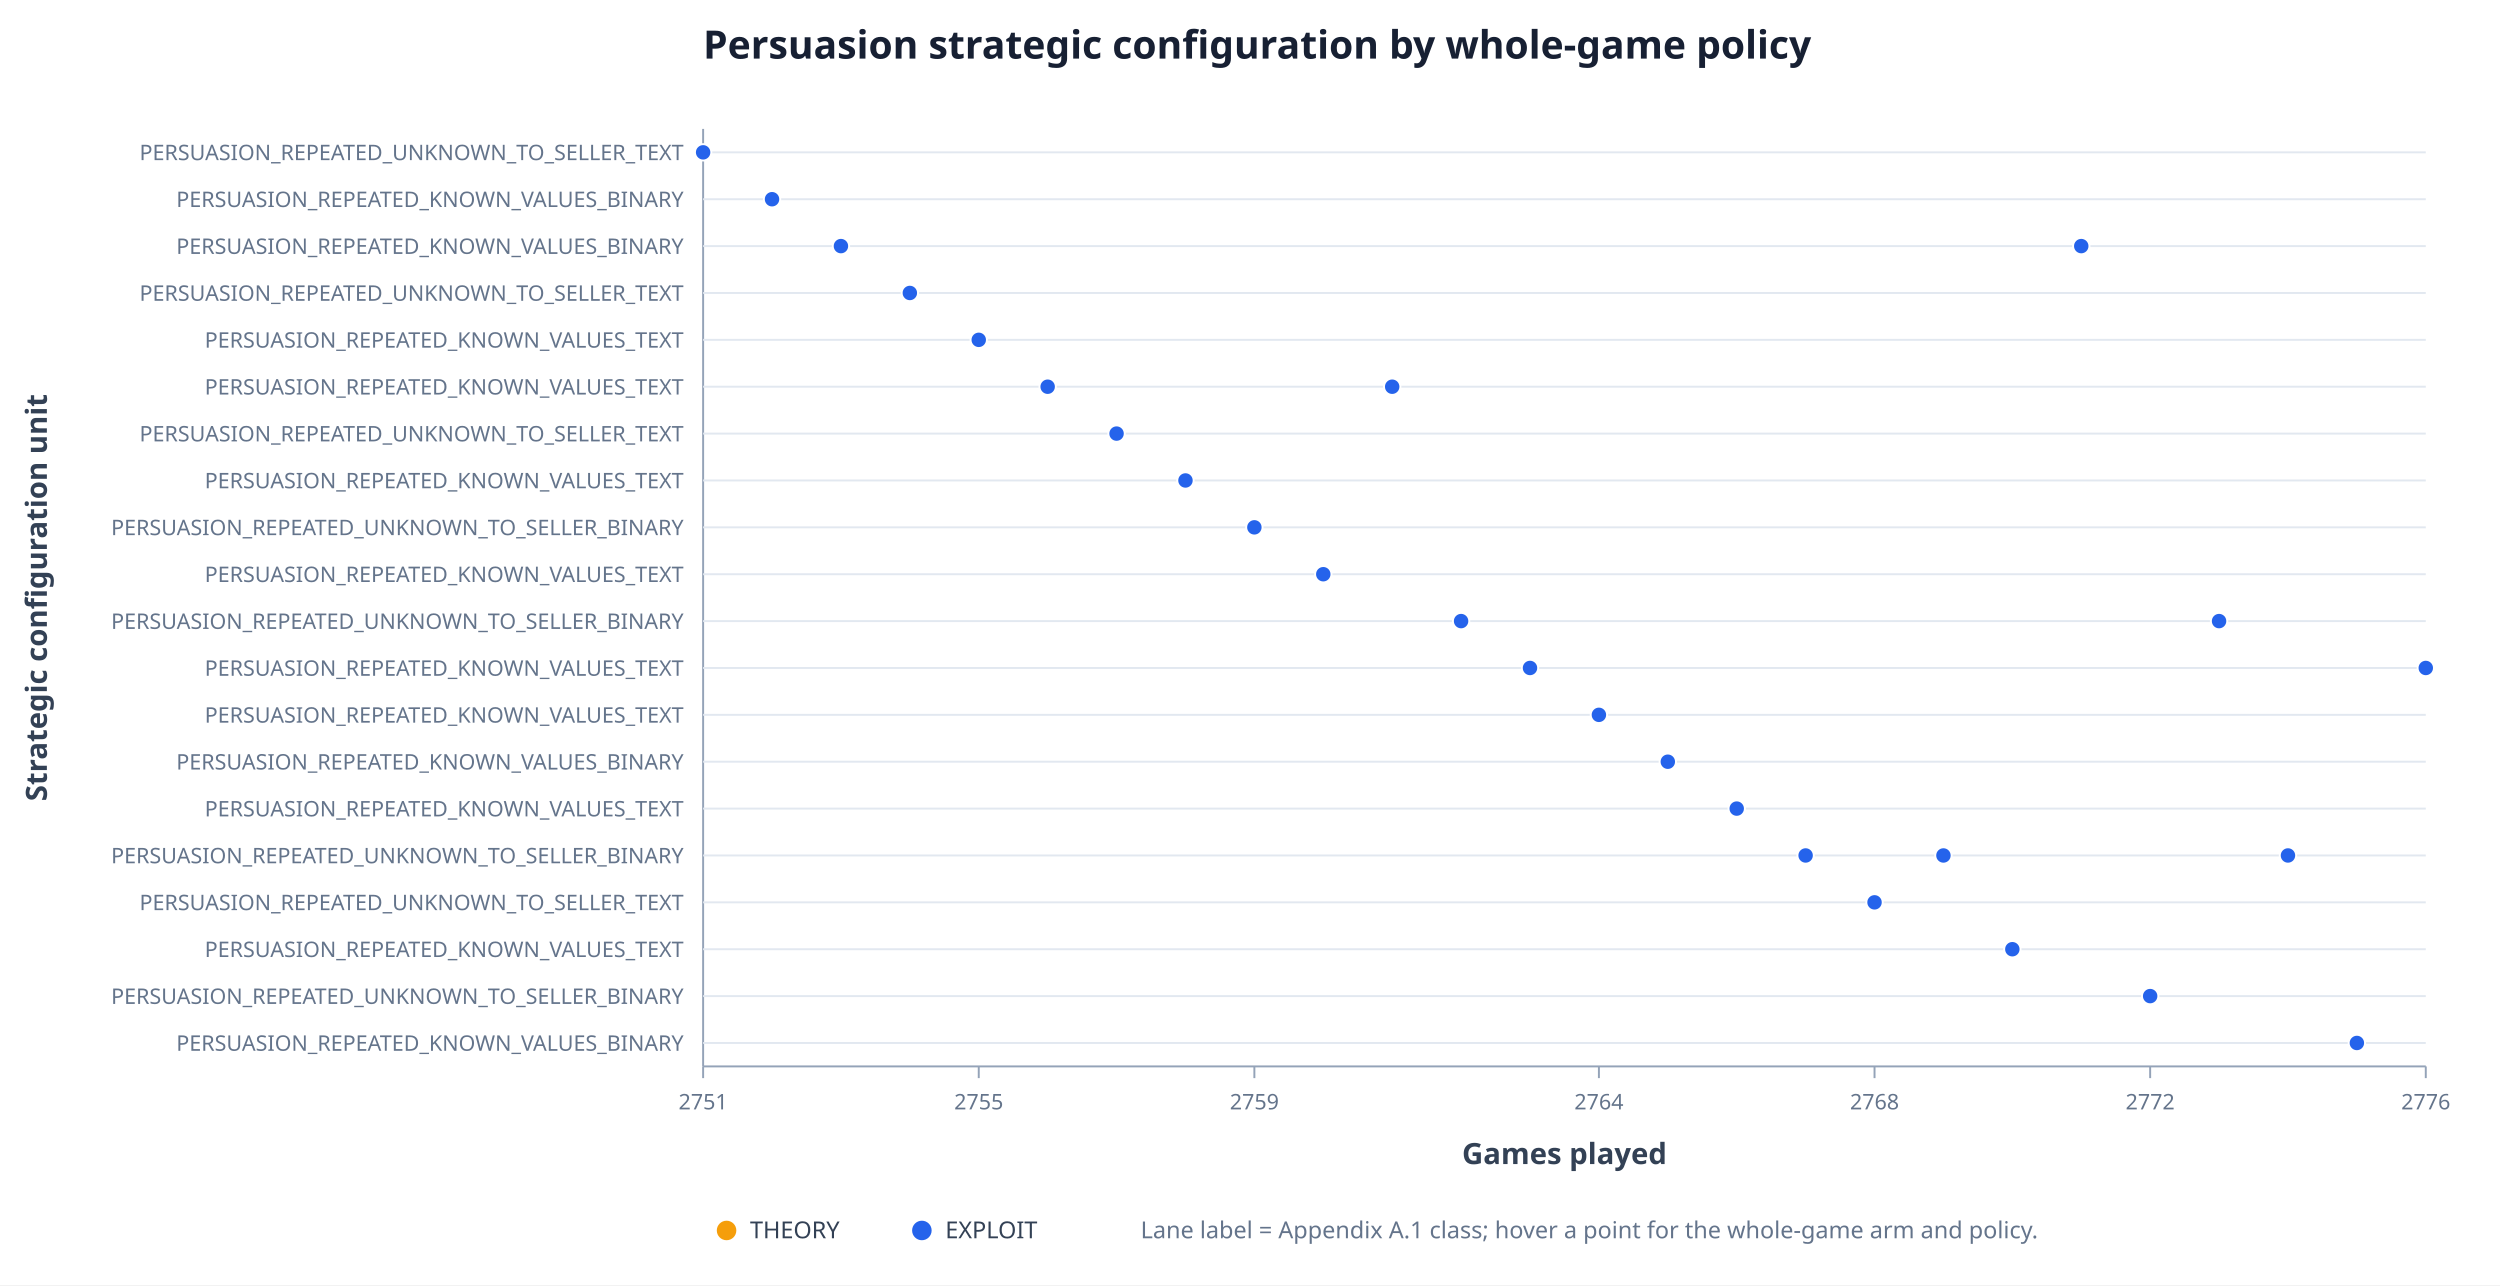
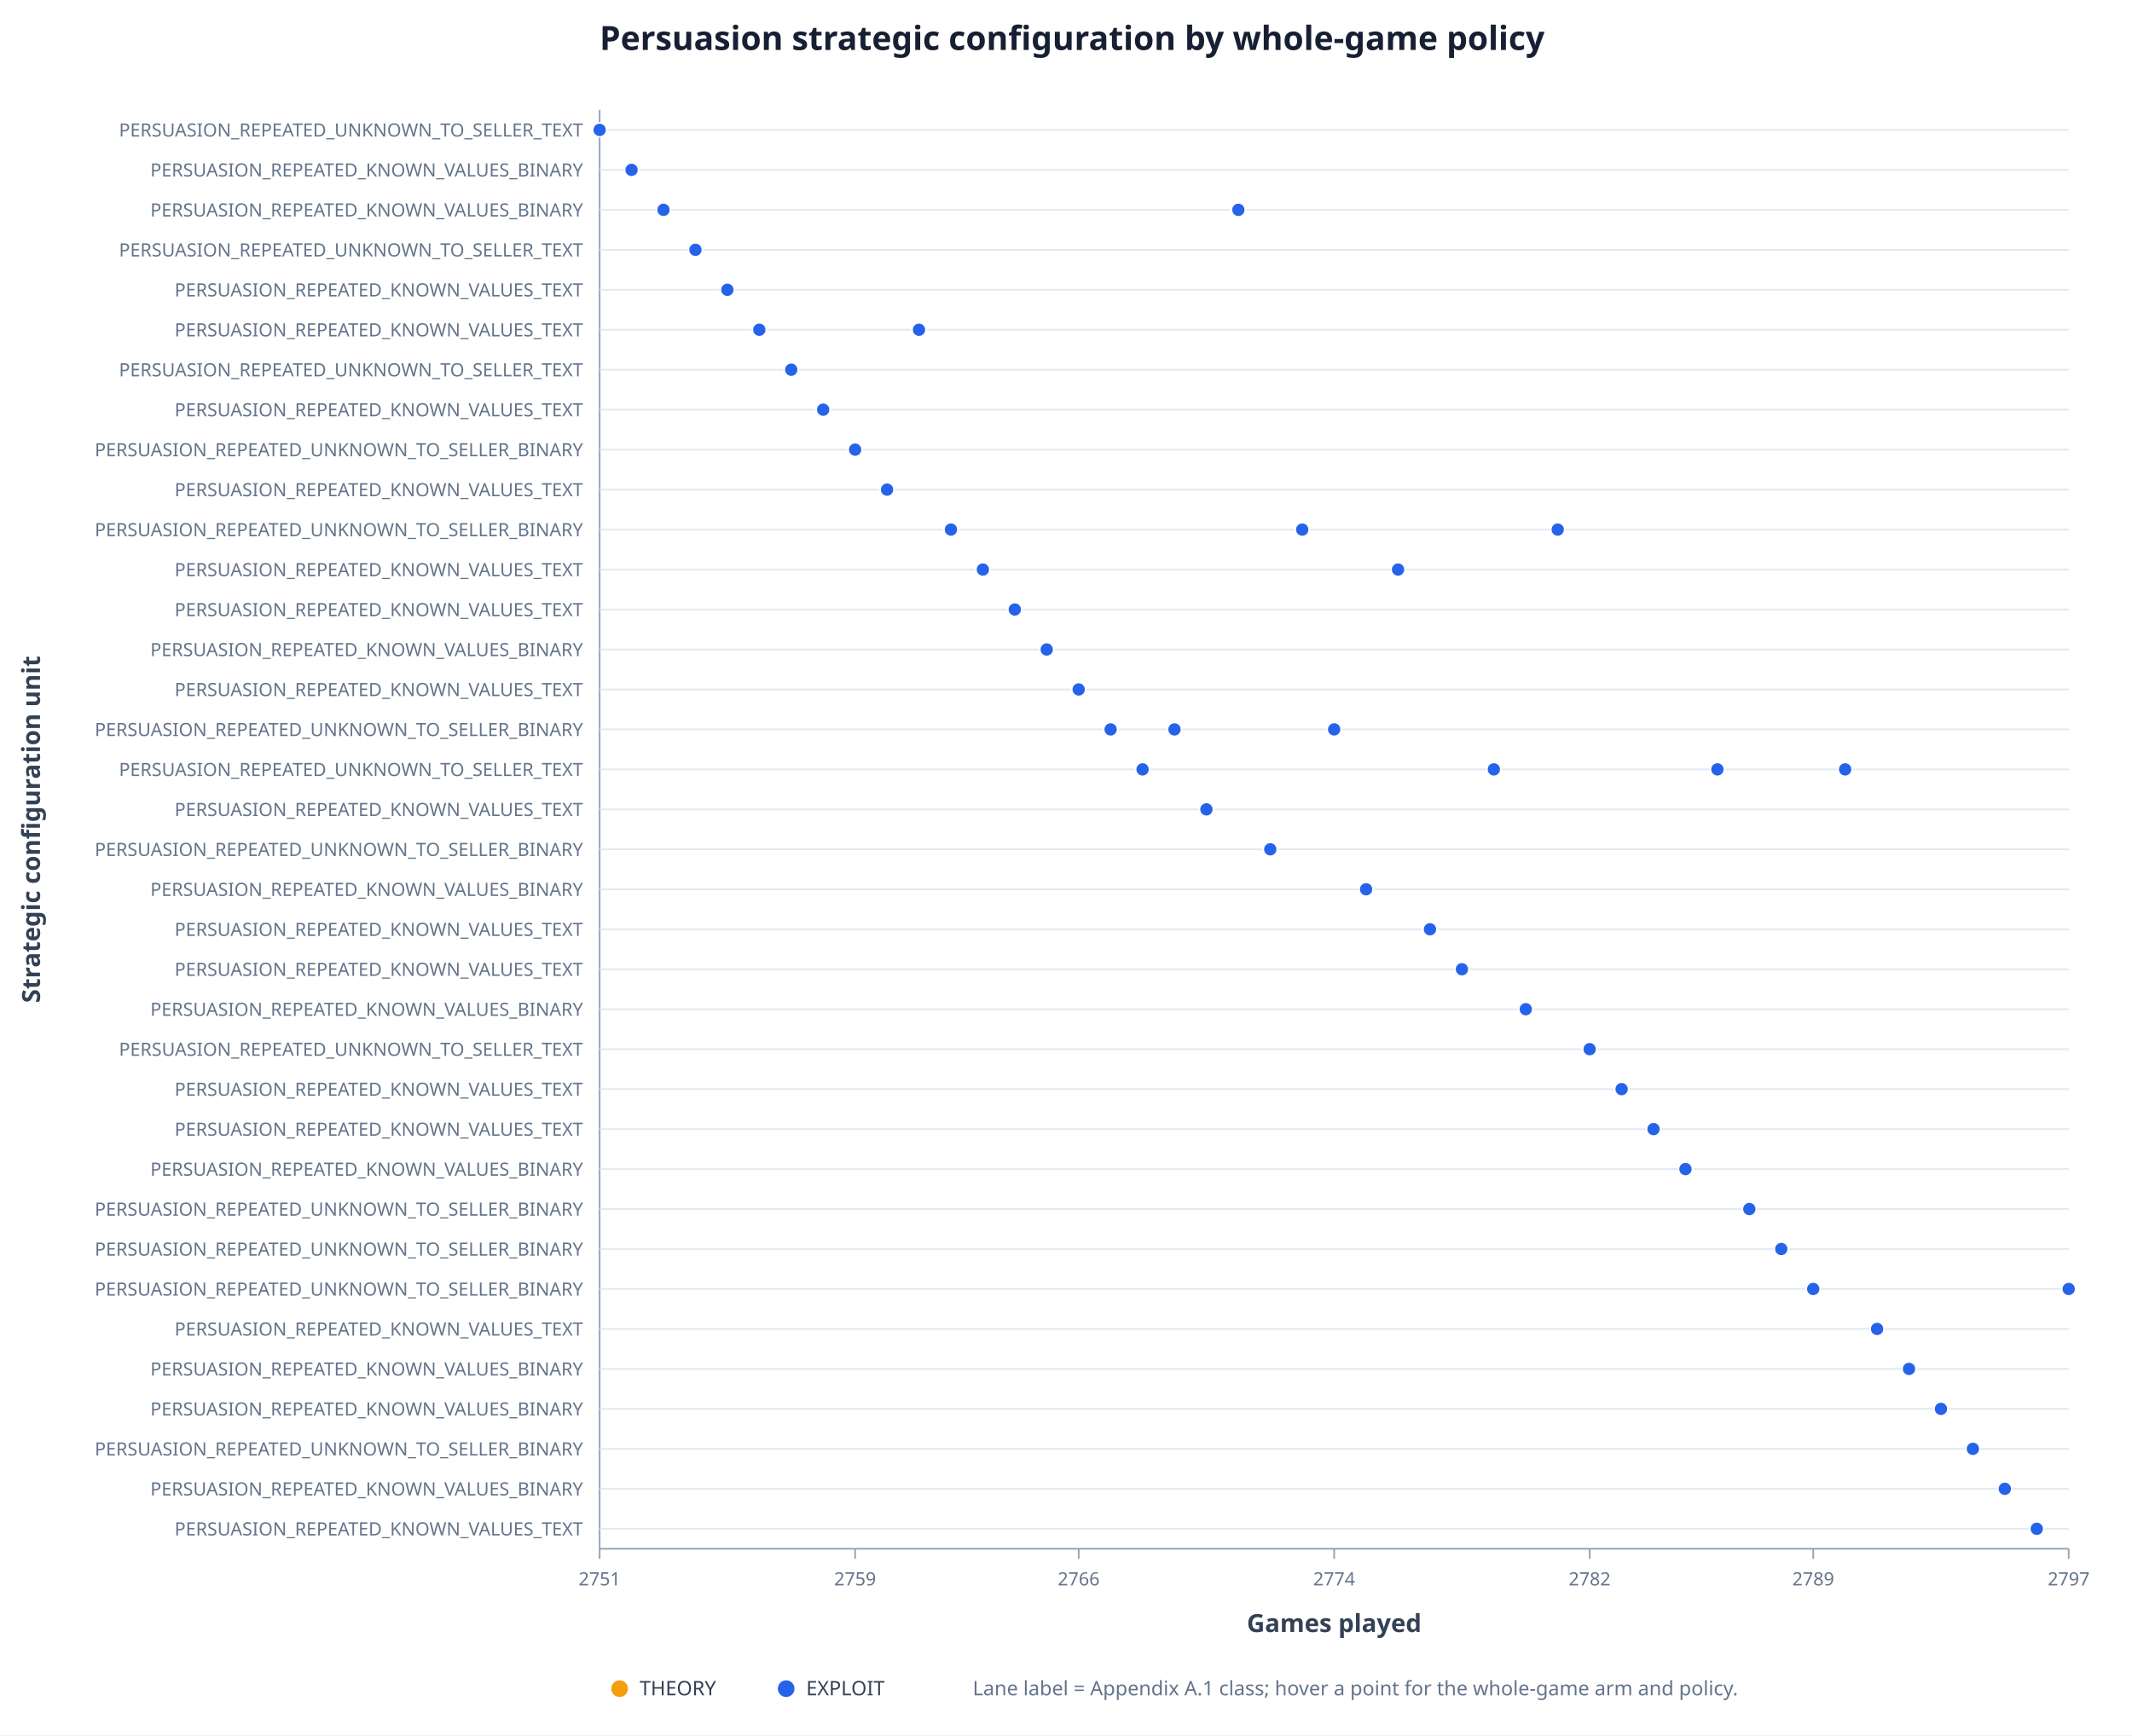
- <svg xmlns="http://www.w3.org/2000/svg" width="1280" height="658" viewBox="0 0 1280 658" role="img">
-   <rect width="1280" height="658" fill="white" />
+ <svg xmlns="http://www.w3.org/2000/svg" width="1280" height="1042" viewBox="0 0 1280 1042" role="img">
+   <rect width="1280" height="1042" fill="white" />
  <text x="360.0" y="30" font-family="system-ui,sans-serif" font-size="20" font-weight="700" fill="#172033">Persuasion strategic configuration by whole-game policy</text>
-   <line x1="360.0" y1="546.0" x2="1242.0" y2="546.0" stroke="#94a3b8" />
-   <line x1="360.0" y1="66.0" x2="360.0" y2="546.0" stroke="#94a3b8" />
-   <text x="801.0" y="596" text-anchor="middle" font-family="system-ui,sans-serif" font-size="15" font-weight="650" fill="#334155">Games played</text>
-   <text x="24" y="306.0" transform="rotate(-90 24 306.0)" text-anchor="middle" font-family="system-ui,sans-serif" font-size="15" font-weight="650" fill="#334155">Strategic configuration unit</text>
+   <line x1="360.0" y1="930.0" x2="1242.0" y2="930.0" stroke="#94a3b8" />
+   <line x1="360.0" y1="66.0" x2="360.0" y2="930.0" stroke="#94a3b8" />
+   <text x="801.0" y="980" text-anchor="middle" font-family="system-ui,sans-serif" font-size="15" font-weight="650" fill="#334155">Games played</text>
+   <text x="24" y="498.0" transform="rotate(-90 24 498.0)" text-anchor="middle" font-family="system-ui,sans-serif" font-size="15" font-weight="650" fill="#334155">Strategic configuration unit</text>
  <line x1="360.0" y1="78.00" x2="1242.0" y2="78.00" stroke="#e2e8f0" />
  <text x="350.0" y="82.00" text-anchor="end" font-family="system-ui,sans-serif" font-size="11" fill="#64748b">PERSUASION_REPEATED_UNKNOWN_TO_SELLER_TEXT</text>
  <line x1="360.0" y1="102.00" x2="1242.0" y2="102.00" stroke="#e2e8f0" />
  <text x="350.0" y="106.00" text-anchor="end" font-family="system-ui,sans-serif" font-size="11" fill="#64748b">PERSUASION_REPEATED_KNOWN_VALUES_BINARY</text>
  <line x1="360.0" y1="126.00" x2="1242.0" y2="126.00" stroke="#e2e8f0" />
  <text x="350.0" y="130.00" text-anchor="end" font-family="system-ui,sans-serif" font-size="11" fill="#64748b">PERSUASION_REPEATED_KNOWN_VALUES_BINARY</text>
  <line x1="360.0" y1="150.00" x2="1242.0" y2="150.00" stroke="#e2e8f0" />
  <text x="350.0" y="154.00" text-anchor="end" font-family="system-ui,sans-serif" font-size="11" fill="#64748b">PERSUASION_REPEATED_UNKNOWN_TO_SELLER_TEXT</text>
  <line x1="360.0" y1="174.00" x2="1242.0" y2="174.00" stroke="#e2e8f0" />
  <text x="350.0" y="178.00" text-anchor="end" font-family="system-ui,sans-serif" font-size="11" fill="#64748b">PERSUASION_REPEATED_KNOWN_VALUES_TEXT</text>
  <line x1="360.0" y1="198.00" x2="1242.0" y2="198.00" stroke="#e2e8f0" />
  <text x="350.0" y="202.00" text-anchor="end" font-family="system-ui,sans-serif" font-size="11" fill="#64748b">PERSUASION_REPEATED_KNOWN_VALUES_TEXT</text>
  <line x1="360.0" y1="222.00" x2="1242.0" y2="222.00" stroke="#e2e8f0" />
  <text x="350.0" y="226.00" text-anchor="end" font-family="system-ui,sans-serif" font-size="11" fill="#64748b">PERSUASION_REPEATED_UNKNOWN_TO_SELLER_TEXT</text>
  <line x1="360.0" y1="246.00" x2="1242.0" y2="246.00" stroke="#e2e8f0" />
  <text x="350.0" y="250.00" text-anchor="end" font-family="system-ui,sans-serif" font-size="11" fill="#64748b">PERSUASION_REPEATED_KNOWN_VALUES_TEXT</text>
  <line x1="360.0" y1="270.00" x2="1242.0" y2="270.00" stroke="#e2e8f0" />
  <text x="350.0" y="274.00" text-anchor="end" font-family="system-ui,sans-serif" font-size="11" fill="#64748b">PERSUASION_REPEATED_UNKNOWN_TO_SELLER_BINARY</text>
  <line x1="360.0" y1="294.00" x2="1242.0" y2="294.00" stroke="#e2e8f0" />
  <text x="350.0" y="298.00" text-anchor="end" font-family="system-ui,sans-serif" font-size="11" fill="#64748b">PERSUASION_REPEATED_KNOWN_VALUES_TEXT</text>
  <line x1="360.0" y1="318.00" x2="1242.0" y2="318.00" stroke="#e2e8f0" />
  <text x="350.0" y="322.00" text-anchor="end" font-family="system-ui,sans-serif" font-size="11" fill="#64748b">PERSUASION_REPEATED_UNKNOWN_TO_SELLER_BINARY</text>
  <line x1="360.0" y1="342.00" x2="1242.0" y2="342.00" stroke="#e2e8f0" />
  <text x="350.0" y="346.00" text-anchor="end" font-family="system-ui,sans-serif" font-size="11" fill="#64748b">PERSUASION_REPEATED_KNOWN_VALUES_TEXT</text>
  <line x1="360.0" y1="366.00" x2="1242.0" y2="366.00" stroke="#e2e8f0" />
  <text x="350.0" y="370.00" text-anchor="end" font-family="system-ui,sans-serif" font-size="11" fill="#64748b">PERSUASION_REPEATED_KNOWN_VALUES_TEXT</text>
  <line x1="360.0" y1="390.00" x2="1242.0" y2="390.00" stroke="#e2e8f0" />
  <text x="350.0" y="394.00" text-anchor="end" font-family="system-ui,sans-serif" font-size="11" fill="#64748b">PERSUASION_REPEATED_KNOWN_VALUES_BINARY</text>
  <line x1="360.0" y1="414.00" x2="1242.0" y2="414.00" stroke="#e2e8f0" />
  <text x="350.0" y="418.00" text-anchor="end" font-family="system-ui,sans-serif" font-size="11" fill="#64748b">PERSUASION_REPEATED_KNOWN_VALUES_TEXT</text>
  <line x1="360.0" y1="438.00" x2="1242.0" y2="438.00" stroke="#e2e8f0" />
  <text x="350.0" y="442.00" text-anchor="end" font-family="system-ui,sans-serif" font-size="11" fill="#64748b">PERSUASION_REPEATED_UNKNOWN_TO_SELLER_BINARY</text>
  <line x1="360.0" y1="462.00" x2="1242.0" y2="462.00" stroke="#e2e8f0" />
  <text x="350.0" y="466.00" text-anchor="end" font-family="system-ui,sans-serif" font-size="11" fill="#64748b">PERSUASION_REPEATED_UNKNOWN_TO_SELLER_TEXT</text>
  <line x1="360.0" y1="486.00" x2="1242.0" y2="486.00" stroke="#e2e8f0" />
  <text x="350.0" y="490.00" text-anchor="end" font-family="system-ui,sans-serif" font-size="11" fill="#64748b">PERSUASION_REPEATED_KNOWN_VALUES_TEXT</text>
  <line x1="360.0" y1="510.00" x2="1242.0" y2="510.00" stroke="#e2e8f0" />
  <text x="350.0" y="514.00" text-anchor="end" font-family="system-ui,sans-serif" font-size="11" fill="#64748b">PERSUASION_REPEATED_UNKNOWN_TO_SELLER_BINARY</text>
  <line x1="360.0" y1="534.00" x2="1242.0" y2="534.00" stroke="#e2e8f0" />
  <text x="350.0" y="538.00" text-anchor="end" font-family="system-ui,sans-serif" font-size="11" fill="#64748b">PERSUASION_REPEATED_KNOWN_VALUES_BINARY</text>
-   <line x1="360.00" y1="546.0" x2="360.00" y2="552.0" stroke="#94a3b8" />
-   <text x="360.00" y="568.0" text-anchor="middle" font-family="system-ui,sans-serif" font-size="11" fill="#64748b">2751</text>
-   <line x1="501.12" y1="546.0" x2="501.12" y2="552.0" stroke="#94a3b8" />
-   <text x="501.12" y="568.0" text-anchor="middle" font-family="system-ui,sans-serif" font-size="11" fill="#64748b">2755</text>
-   <line x1="642.24" y1="546.0" x2="642.24" y2="552.0" stroke="#94a3b8" />
-   <text x="642.24" y="568.0" text-anchor="middle" font-family="system-ui,sans-serif" font-size="11" fill="#64748b">2759</text>
-   <line x1="818.64" y1="546.0" x2="818.64" y2="552.0" stroke="#94a3b8" />
-   <text x="818.64" y="568.0" text-anchor="middle" font-family="system-ui,sans-serif" font-size="11" fill="#64748b">2764</text>
-   <line x1="959.76" y1="546.0" x2="959.76" y2="552.0" stroke="#94a3b8" />
-   <text x="959.76" y="568.0" text-anchor="middle" font-family="system-ui,sans-serif" font-size="11" fill="#64748b">2768</text>
-   <line x1="1100.88" y1="546.0" x2="1100.88" y2="552.0" stroke="#94a3b8" />
-   <text x="1100.88" y="568.0" text-anchor="middle" font-family="system-ui,sans-serif" font-size="11" fill="#64748b">2772</text>
-   <line x1="1242.00" y1="546.0" x2="1242.00" y2="552.0" stroke="#94a3b8" />
-   <text x="1242.00" y="568.0" text-anchor="middle" font-family="system-ui,sans-serif" font-size="11" fill="#64748b">2776</text>
+   <line x1="360.0" y1="558.00" x2="1242.0" y2="558.00" stroke="#e2e8f0" />
+   <text x="350.0" y="562.00" text-anchor="end" font-family="system-ui,sans-serif" font-size="11" fill="#64748b">PERSUASION_REPEATED_KNOWN_VALUES_TEXT</text>
+   <line x1="360.0" y1="582.00" x2="1242.0" y2="582.00" stroke="#e2e8f0" />
+   <text x="350.0" y="586.00" text-anchor="end" font-family="system-ui,sans-serif" font-size="11" fill="#64748b">PERSUASION_REPEATED_KNOWN_VALUES_TEXT</text>
+   <line x1="360.0" y1="606.00" x2="1242.0" y2="606.00" stroke="#e2e8f0" />
+   <text x="350.0" y="610.00" text-anchor="end" font-family="system-ui,sans-serif" font-size="11" fill="#64748b">PERSUASION_REPEATED_KNOWN_VALUES_BINARY</text>
+   <line x1="360.0" y1="630.00" x2="1242.0" y2="630.00" stroke="#e2e8f0" />
+   <text x="350.0" y="634.00" text-anchor="end" font-family="system-ui,sans-serif" font-size="11" fill="#64748b">PERSUASION_REPEATED_UNKNOWN_TO_SELLER_TEXT</text>
+   <line x1="360.0" y1="654.00" x2="1242.0" y2="654.00" stroke="#e2e8f0" />
+   <text x="350.0" y="658.00" text-anchor="end" font-family="system-ui,sans-serif" font-size="11" fill="#64748b">PERSUASION_REPEATED_KNOWN_VALUES_TEXT</text>
+   <line x1="360.0" y1="678.00" x2="1242.0" y2="678.00" stroke="#e2e8f0" />
+   <text x="350.0" y="682.00" text-anchor="end" font-family="system-ui,sans-serif" font-size="11" fill="#64748b">PERSUASION_REPEATED_KNOWN_VALUES_TEXT</text>
+   <line x1="360.0" y1="702.00" x2="1242.0" y2="702.00" stroke="#e2e8f0" />
+   <text x="350.0" y="706.00" text-anchor="end" font-family="system-ui,sans-serif" font-size="11" fill="#64748b">PERSUASION_REPEATED_KNOWN_VALUES_BINARY</text>
+   <line x1="360.0" y1="726.00" x2="1242.0" y2="726.00" stroke="#e2e8f0" />
+   <text x="350.0" y="730.00" text-anchor="end" font-family="system-ui,sans-serif" font-size="11" fill="#64748b">PERSUASION_REPEATED_UNKNOWN_TO_SELLER_BINARY</text>
+   <line x1="360.0" y1="750.00" x2="1242.0" y2="750.00" stroke="#e2e8f0" />
+   <text x="350.0" y="754.00" text-anchor="end" font-family="system-ui,sans-serif" font-size="11" fill="#64748b">PERSUASION_REPEATED_UNKNOWN_TO_SELLER_BINARY</text>
+   <line x1="360.0" y1="774.00" x2="1242.0" y2="774.00" stroke="#e2e8f0" />
+   <text x="350.0" y="778.00" text-anchor="end" font-family="system-ui,sans-serif" font-size="11" fill="#64748b">PERSUASION_REPEATED_UNKNOWN_TO_SELLER_BINARY</text>
+   <line x1="360.0" y1="798.00" x2="1242.0" y2="798.00" stroke="#e2e8f0" />
+   <text x="350.0" y="802.00" text-anchor="end" font-family="system-ui,sans-serif" font-size="11" fill="#64748b">PERSUASION_REPEATED_KNOWN_VALUES_TEXT</text>
+   <line x1="360.0" y1="822.00" x2="1242.0" y2="822.00" stroke="#e2e8f0" />
+   <text x="350.0" y="826.00" text-anchor="end" font-family="system-ui,sans-serif" font-size="11" fill="#64748b">PERSUASION_REPEATED_KNOWN_VALUES_BINARY</text>
+   <line x1="360.0" y1="846.00" x2="1242.0" y2="846.00" stroke="#e2e8f0" />
+   <text x="350.0" y="850.00" text-anchor="end" font-family="system-ui,sans-serif" font-size="11" fill="#64748b">PERSUASION_REPEATED_KNOWN_VALUES_BINARY</text>
+   <line x1="360.0" y1="870.00" x2="1242.0" y2="870.00" stroke="#e2e8f0" />
+   <text x="350.0" y="874.00" text-anchor="end" font-family="system-ui,sans-serif" font-size="11" fill="#64748b">PERSUASION_REPEATED_UNKNOWN_TO_SELLER_BINARY</text>
+   <line x1="360.0" y1="894.00" x2="1242.0" y2="894.00" stroke="#e2e8f0" />
+   <text x="350.0" y="898.00" text-anchor="end" font-family="system-ui,sans-serif" font-size="11" fill="#64748b">PERSUASION_REPEATED_KNOWN_VALUES_BINARY</text>
+   <line x1="360.0" y1="918.00" x2="1242.0" y2="918.00" stroke="#e2e8f0" />
+   <text x="350.0" y="922.00" text-anchor="end" font-family="system-ui,sans-serif" font-size="11" fill="#64748b">PERSUASION_REPEATED_KNOWN_VALUES_TEXT</text>
+   <line x1="360.00" y1="930.0" x2="360.00" y2="936.0" stroke="#94a3b8" />
+   <text x="360.00" y="952.0" text-anchor="middle" font-family="system-ui,sans-serif" font-size="11" fill="#64748b">2751</text>
+   <line x1="513.39" y1="930.0" x2="513.39" y2="936.0" stroke="#94a3b8" />
+   <text x="513.39" y="952.0" text-anchor="middle" font-family="system-ui,sans-serif" font-size="11" fill="#64748b">2759</text>
+   <line x1="647.61" y1="930.0" x2="647.61" y2="936.0" stroke="#94a3b8" />
+   <text x="647.61" y="952.0" text-anchor="middle" font-family="system-ui,sans-serif" font-size="11" fill="#64748b">2766</text>
+   <line x1="801.00" y1="930.0" x2="801.00" y2="936.0" stroke="#94a3b8" />
+   <text x="801.00" y="952.0" text-anchor="middle" font-family="system-ui,sans-serif" font-size="11" fill="#64748b">2774</text>
+   <line x1="954.39" y1="930.0" x2="954.39" y2="936.0" stroke="#94a3b8" />
+   <text x="954.39" y="952.0" text-anchor="middle" font-family="system-ui,sans-serif" font-size="11" fill="#64748b">2782</text>
+   <line x1="1088.61" y1="930.0" x2="1088.61" y2="936.0" stroke="#94a3b8" />
+   <text x="1088.61" y="952.0" text-anchor="middle" font-family="system-ui,sans-serif" font-size="11" fill="#64748b">2789</text>
+   <line x1="1242.00" y1="930.0" x2="1242.00" y2="936.0" stroke="#94a3b8" />
+   <text x="1242.00" y="952.0" text-anchor="middle" font-family="system-ui,sans-serif" font-size="11" fill="#64748b">2797</text>
  <circle cx="360.00" cy="78.00" r="4.2" fill="#2563eb" stroke="white" stroke-width="1" />
-   <circle cx="395.28" cy="102.00" r="4.2" fill="#2563eb" stroke="white" stroke-width="1" />
-   <circle cx="430.56" cy="126.00" r="4.2" fill="#2563eb" stroke="white" stroke-width="1" />
-   <circle cx="465.84" cy="150.00" r="4.2" fill="#2563eb" stroke="white" stroke-width="1" />
-   <circle cx="501.12" cy="174.00" r="4.2" fill="#2563eb" stroke="white" stroke-width="1" />
-   <circle cx="536.40" cy="198.00" r="4.2" fill="#2563eb" stroke="white" stroke-width="1" />
-   <circle cx="571.68" cy="222.00" r="4.2" fill="#2563eb" stroke="white" stroke-width="1" />
-   <circle cx="606.96" cy="246.00" r="4.2" fill="#2563eb" stroke="white" stroke-width="1" />
-   <circle cx="642.24" cy="270.00" r="4.2" fill="#2563eb" stroke="white" stroke-width="1" />
-   <circle cx="677.52" cy="294.00" r="4.2" fill="#2563eb" stroke="white" stroke-width="1" />
-   <circle cx="712.80" cy="198.00" r="4.2" fill="#2563eb" stroke="white" stroke-width="1" />
-   <circle cx="748.08" cy="318.00" r="4.2" fill="#2563eb" stroke="white" stroke-width="1" />
-   <circle cx="783.36" cy="342.00" r="4.2" fill="#2563eb" stroke="white" stroke-width="1" />
-   <circle cx="818.64" cy="366.00" r="4.2" fill="#2563eb" stroke="white" stroke-width="1" />
-   <circle cx="853.92" cy="390.00" r="4.2" fill="#2563eb" stroke="white" stroke-width="1" />
-   <circle cx="889.20" cy="414.00" r="4.2" fill="#2563eb" stroke="white" stroke-width="1" />
-   <circle cx="924.48" cy="438.00" r="4.2" fill="#2563eb" stroke="white" stroke-width="1" />
-   <circle cx="959.76" cy="462.00" r="4.2" fill="#2563eb" stroke="white" stroke-width="1" />
-   <circle cx="995.04" cy="438.00" r="4.2" fill="#2563eb" stroke="white" stroke-width="1" />
-   <circle cx="1030.32" cy="486.00" r="4.2" fill="#2563eb" stroke="white" stroke-width="1" />
-   <circle cx="1065.60" cy="126.00" r="4.2" fill="#2563eb" stroke="white" stroke-width="1" />
-   <circle cx="1100.88" cy="510.00" r="4.2" fill="#2563eb" stroke="white" stroke-width="1" />
-   <circle cx="1136.16" cy="318.00" r="4.2" fill="#2563eb" stroke="white" stroke-width="1" />
-   <circle cx="1171.44" cy="438.00" r="4.2" fill="#2563eb" stroke="white" stroke-width="1" />
-   <circle cx="1206.72" cy="534.00" r="4.2" fill="#2563eb" stroke="white" stroke-width="1" />
-   <circle cx="1242.00" cy="342.00" r="4.2" fill="#2563eb" stroke="white" stroke-width="1" />
-   <circle cx="372.0" cy="630" r="5" fill="#f59e0b" />
-   <text x="384.0" y="634" font-family="system-ui,sans-serif" font-size="12" fill="#334155">THEORY</text>
-   <circle cx="472.0" cy="630" r="5" fill="#2563eb" />
-   <text x="484.0" y="634" font-family="system-ui,sans-serif" font-size="12" fill="#334155">EXPLOIT</text>
-   <text x="584.0" y="634" font-family="system-ui,sans-serif" font-size="12" fill="#64748b">Lane label = Appendix A.1 class; hover a point for the whole-game arm and policy.</text>
+   <circle cx="379.17" cy="102.00" r="4.2" fill="#2563eb" stroke="white" stroke-width="1" />
+   <circle cx="398.35" cy="126.00" r="4.2" fill="#2563eb" stroke="white" stroke-width="1" />
+   <circle cx="417.52" cy="150.00" r="4.2" fill="#2563eb" stroke="white" stroke-width="1" />
+   <circle cx="436.70" cy="174.00" r="4.2" fill="#2563eb" stroke="white" stroke-width="1" />
+   <circle cx="455.87" cy="198.00" r="4.2" fill="#2563eb" stroke="white" stroke-width="1" />
+   <circle cx="475.04" cy="222.00" r="4.2" fill="#2563eb" stroke="white" stroke-width="1" />
+   <circle cx="494.22" cy="246.00" r="4.2" fill="#2563eb" stroke="white" stroke-width="1" />
+   <circle cx="513.39" cy="270.00" r="4.2" fill="#2563eb" stroke="white" stroke-width="1" />
+   <circle cx="532.57" cy="294.00" r="4.2" fill="#2563eb" stroke="white" stroke-width="1" />
+   <circle cx="551.74" cy="198.00" r="4.2" fill="#2563eb" stroke="white" stroke-width="1" />
+   <circle cx="570.91" cy="318.00" r="4.2" fill="#2563eb" stroke="white" stroke-width="1" />
+   <circle cx="590.09" cy="342.00" r="4.2" fill="#2563eb" stroke="white" stroke-width="1" />
+   <circle cx="609.26" cy="366.00" r="4.2" fill="#2563eb" stroke="white" stroke-width="1" />
+   <circle cx="628.43" cy="390.00" r="4.2" fill="#2563eb" stroke="white" stroke-width="1" />
+   <circle cx="647.61" cy="414.00" r="4.2" fill="#2563eb" stroke="white" stroke-width="1" />
+   <circle cx="666.78" cy="438.00" r="4.2" fill="#2563eb" stroke="white" stroke-width="1" />
+   <circle cx="685.96" cy="462.00" r="4.2" fill="#2563eb" stroke="white" stroke-width="1" />
+   <circle cx="705.13" cy="438.00" r="4.2" fill="#2563eb" stroke="white" stroke-width="1" />
+   <circle cx="724.30" cy="486.00" r="4.2" fill="#2563eb" stroke="white" stroke-width="1" />
+   <circle cx="743.48" cy="126.00" r="4.2" fill="#2563eb" stroke="white" stroke-width="1" />
+   <circle cx="762.65" cy="510.00" r="4.2" fill="#2563eb" stroke="white" stroke-width="1" />
+   <circle cx="781.83" cy="318.00" r="4.2" fill="#2563eb" stroke="white" stroke-width="1" />
+   <circle cx="801.00" cy="438.00" r="4.2" fill="#2563eb" stroke="white" stroke-width="1" />
+   <circle cx="820.17" cy="534.00" r="4.2" fill="#2563eb" stroke="white" stroke-width="1" />
+   <circle cx="839.35" cy="342.00" r="4.2" fill="#2563eb" stroke="white" stroke-width="1" />
+   <circle cx="858.52" cy="558.00" r="4.2" fill="#2563eb" stroke="white" stroke-width="1" />
+   <circle cx="877.70" cy="582.00" r="4.2" fill="#2563eb" stroke="white" stroke-width="1" />
+   <circle cx="896.87" cy="462.00" r="4.2" fill="#2563eb" stroke="white" stroke-width="1" />
+   <circle cx="916.04" cy="606.00" r="4.2" fill="#2563eb" stroke="white" stroke-width="1" />
+   <circle cx="935.22" cy="318.00" r="4.2" fill="#2563eb" stroke="white" stroke-width="1" />
+   <circle cx="954.39" cy="630.00" r="4.2" fill="#2563eb" stroke="white" stroke-width="1" />
+   <circle cx="973.57" cy="654.00" r="4.2" fill="#2563eb" stroke="white" stroke-width="1" />
+   <circle cx="992.74" cy="678.00" r="4.2" fill="#2563eb" stroke="white" stroke-width="1" />
+   <circle cx="1011.91" cy="702.00" r="4.2" fill="#2563eb" stroke="white" stroke-width="1" />
+   <circle cx="1031.09" cy="462.00" r="4.2" fill="#2563eb" stroke="white" stroke-width="1" />
+   <circle cx="1050.26" cy="726.00" r="4.2" fill="#2563eb" stroke="white" stroke-width="1" />
+   <circle cx="1069.43" cy="750.00" r="4.2" fill="#2563eb" stroke="white" stroke-width="1" />
+   <circle cx="1088.61" cy="774.00" r="4.2" fill="#2563eb" stroke="white" stroke-width="1" />
+   <circle cx="1107.78" cy="462.00" r="4.2" fill="#2563eb" stroke="white" stroke-width="1" />
+   <circle cx="1126.96" cy="798.00" r="4.2" fill="#2563eb" stroke="white" stroke-width="1" />
+   <circle cx="1146.13" cy="822.00" r="4.2" fill="#2563eb" stroke="white" stroke-width="1" />
+   <circle cx="1165.30" cy="846.00" r="4.2" fill="#2563eb" stroke="white" stroke-width="1" />
+   <circle cx="1184.48" cy="870.00" r="4.2" fill="#2563eb" stroke="white" stroke-width="1" />
+   <circle cx="1203.65" cy="894.00" r="4.2" fill="#2563eb" stroke="white" stroke-width="1" />
+   <circle cx="1222.83" cy="918.00" r="4.2" fill="#2563eb" stroke="white" stroke-width="1" />
+   <circle cx="1242.00" cy="774.00" r="4.2" fill="#2563eb" stroke="white" stroke-width="1" />
+   <circle cx="372.0" cy="1014" r="5" fill="#f59e0b" />
+   <text x="384.0" y="1018" font-family="system-ui,sans-serif" font-size="12" fill="#334155">THEORY</text>
+   <circle cx="472.0" cy="1014" r="5" fill="#2563eb" />
+   <text x="484.0" y="1018" font-family="system-ui,sans-serif" font-size="12" fill="#334155">EXPLOIT</text>
+   <text x="584.0" y="1018" font-family="system-ui,sans-serif" font-size="12" fill="#64748b">Lane label = Appendix A.1 class; hover a point for the whole-game arm and policy.</text>
</svg>
